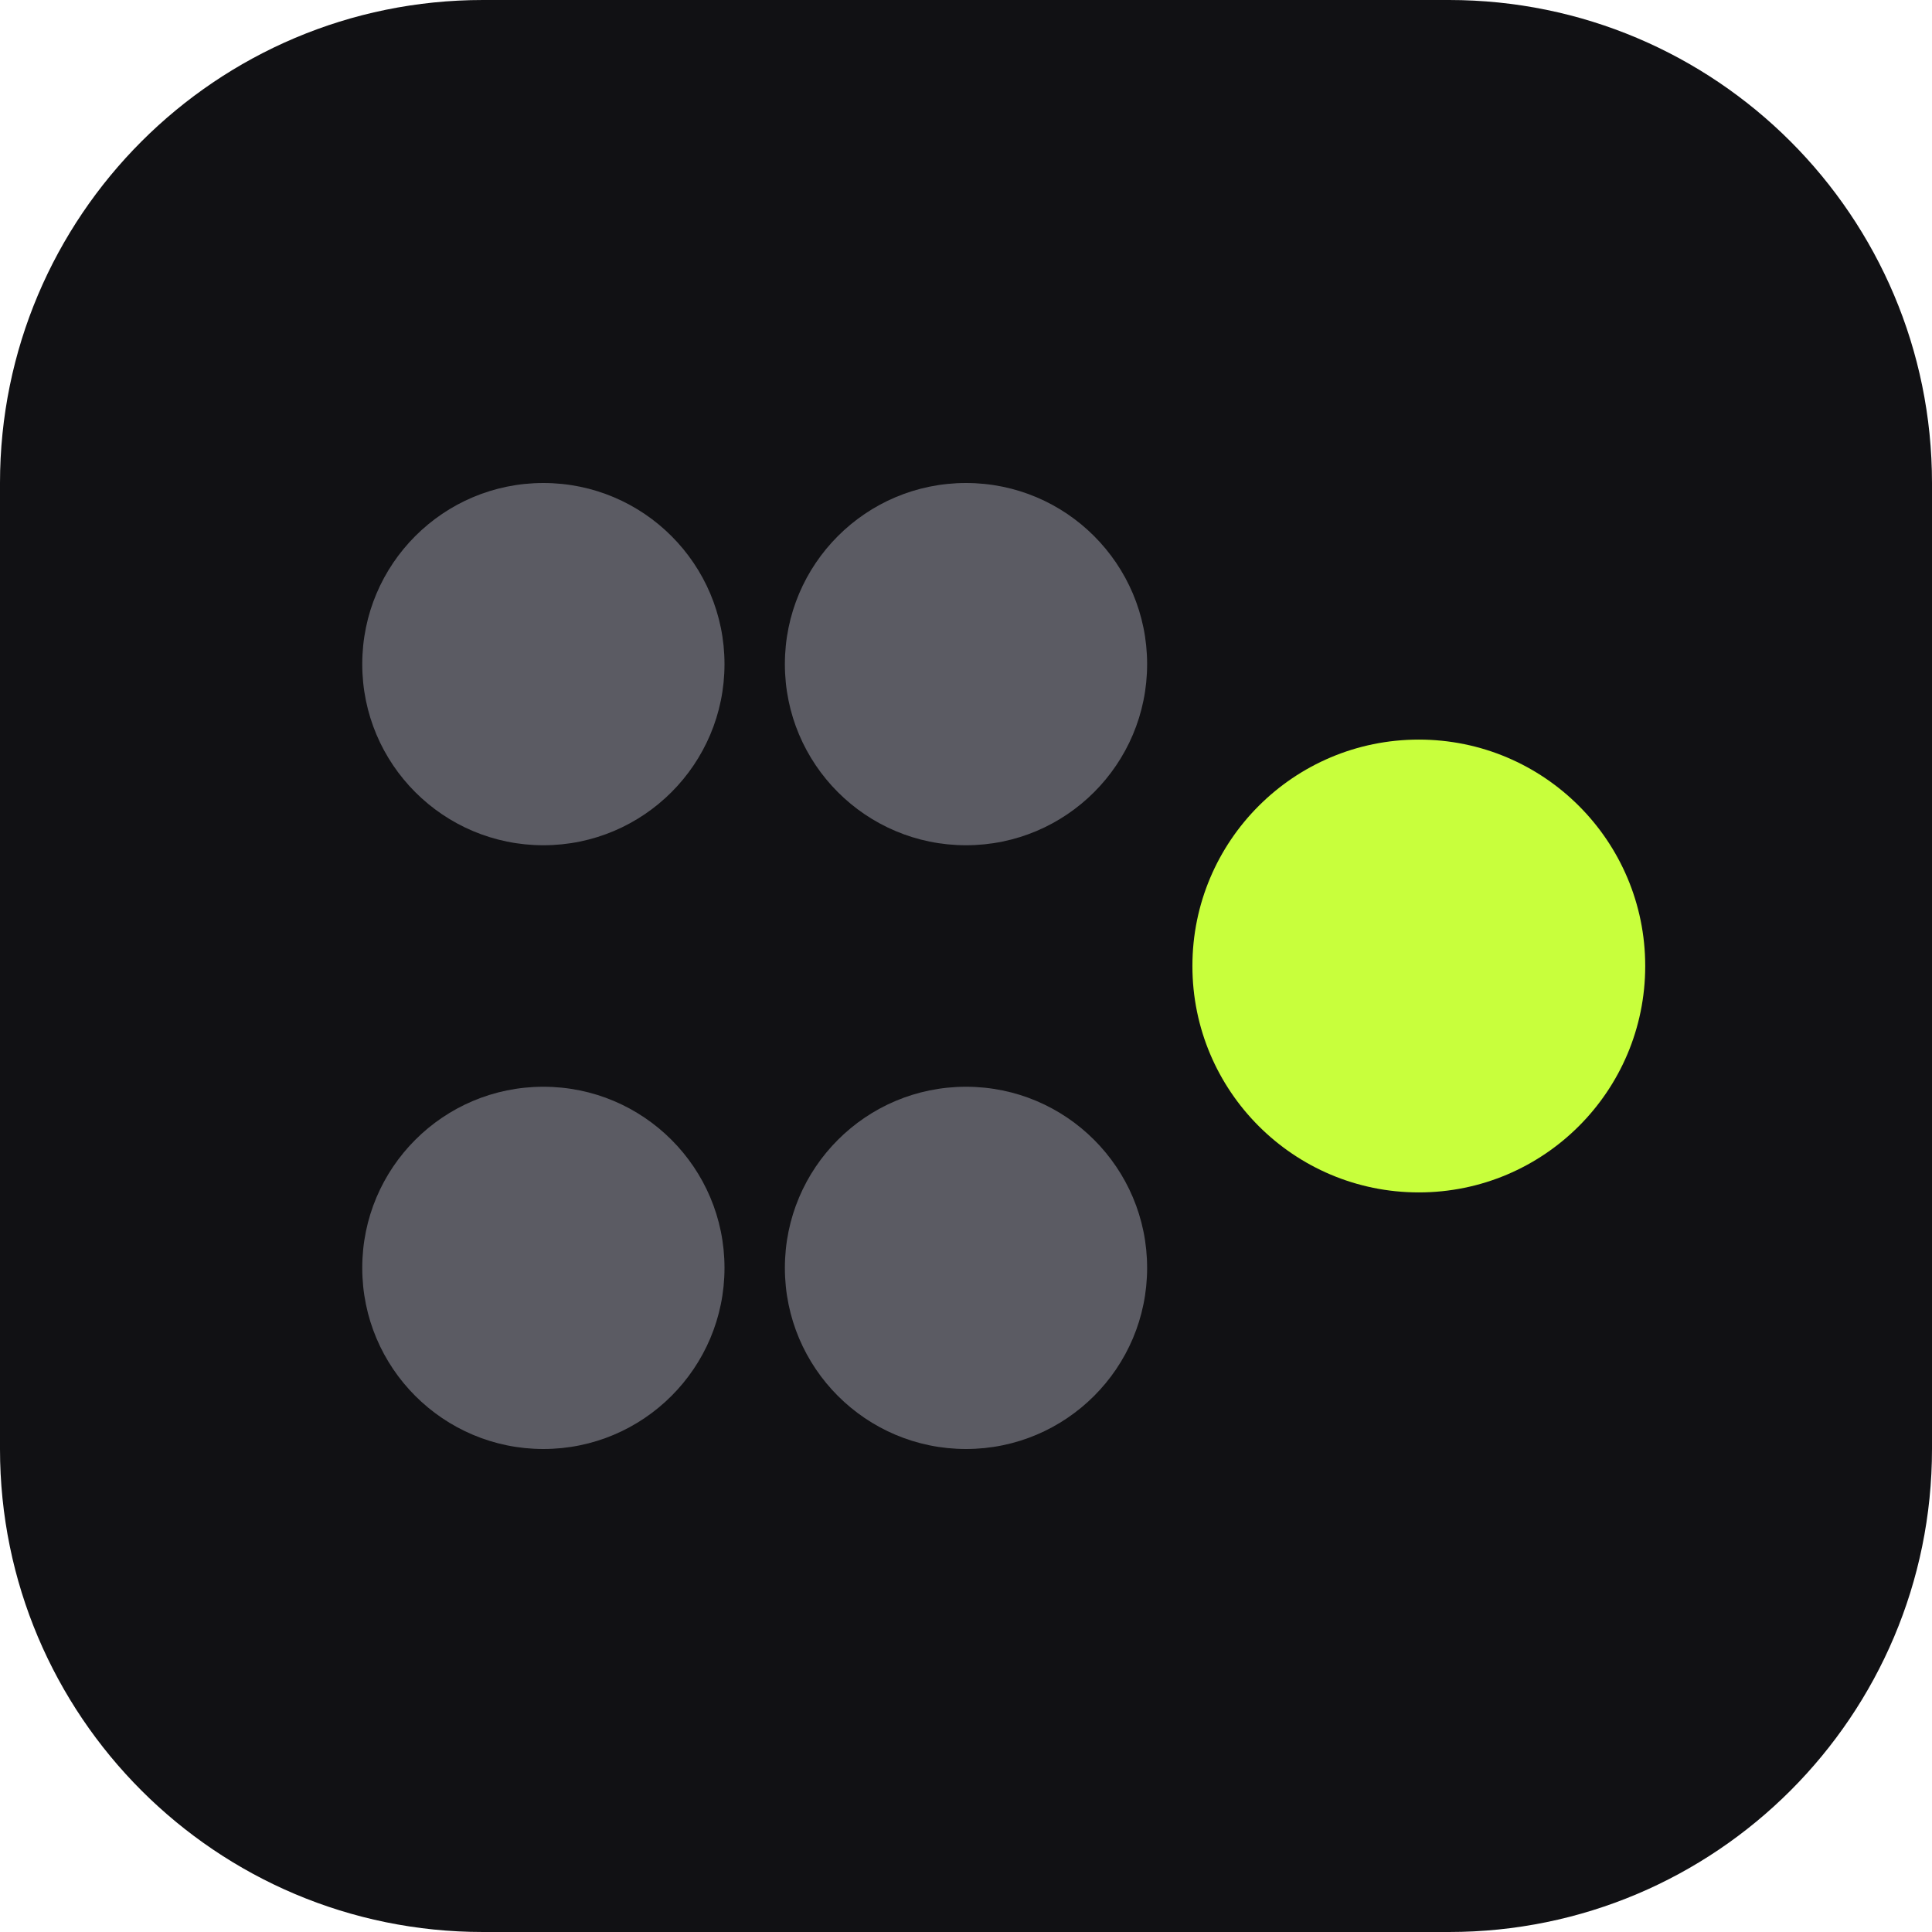
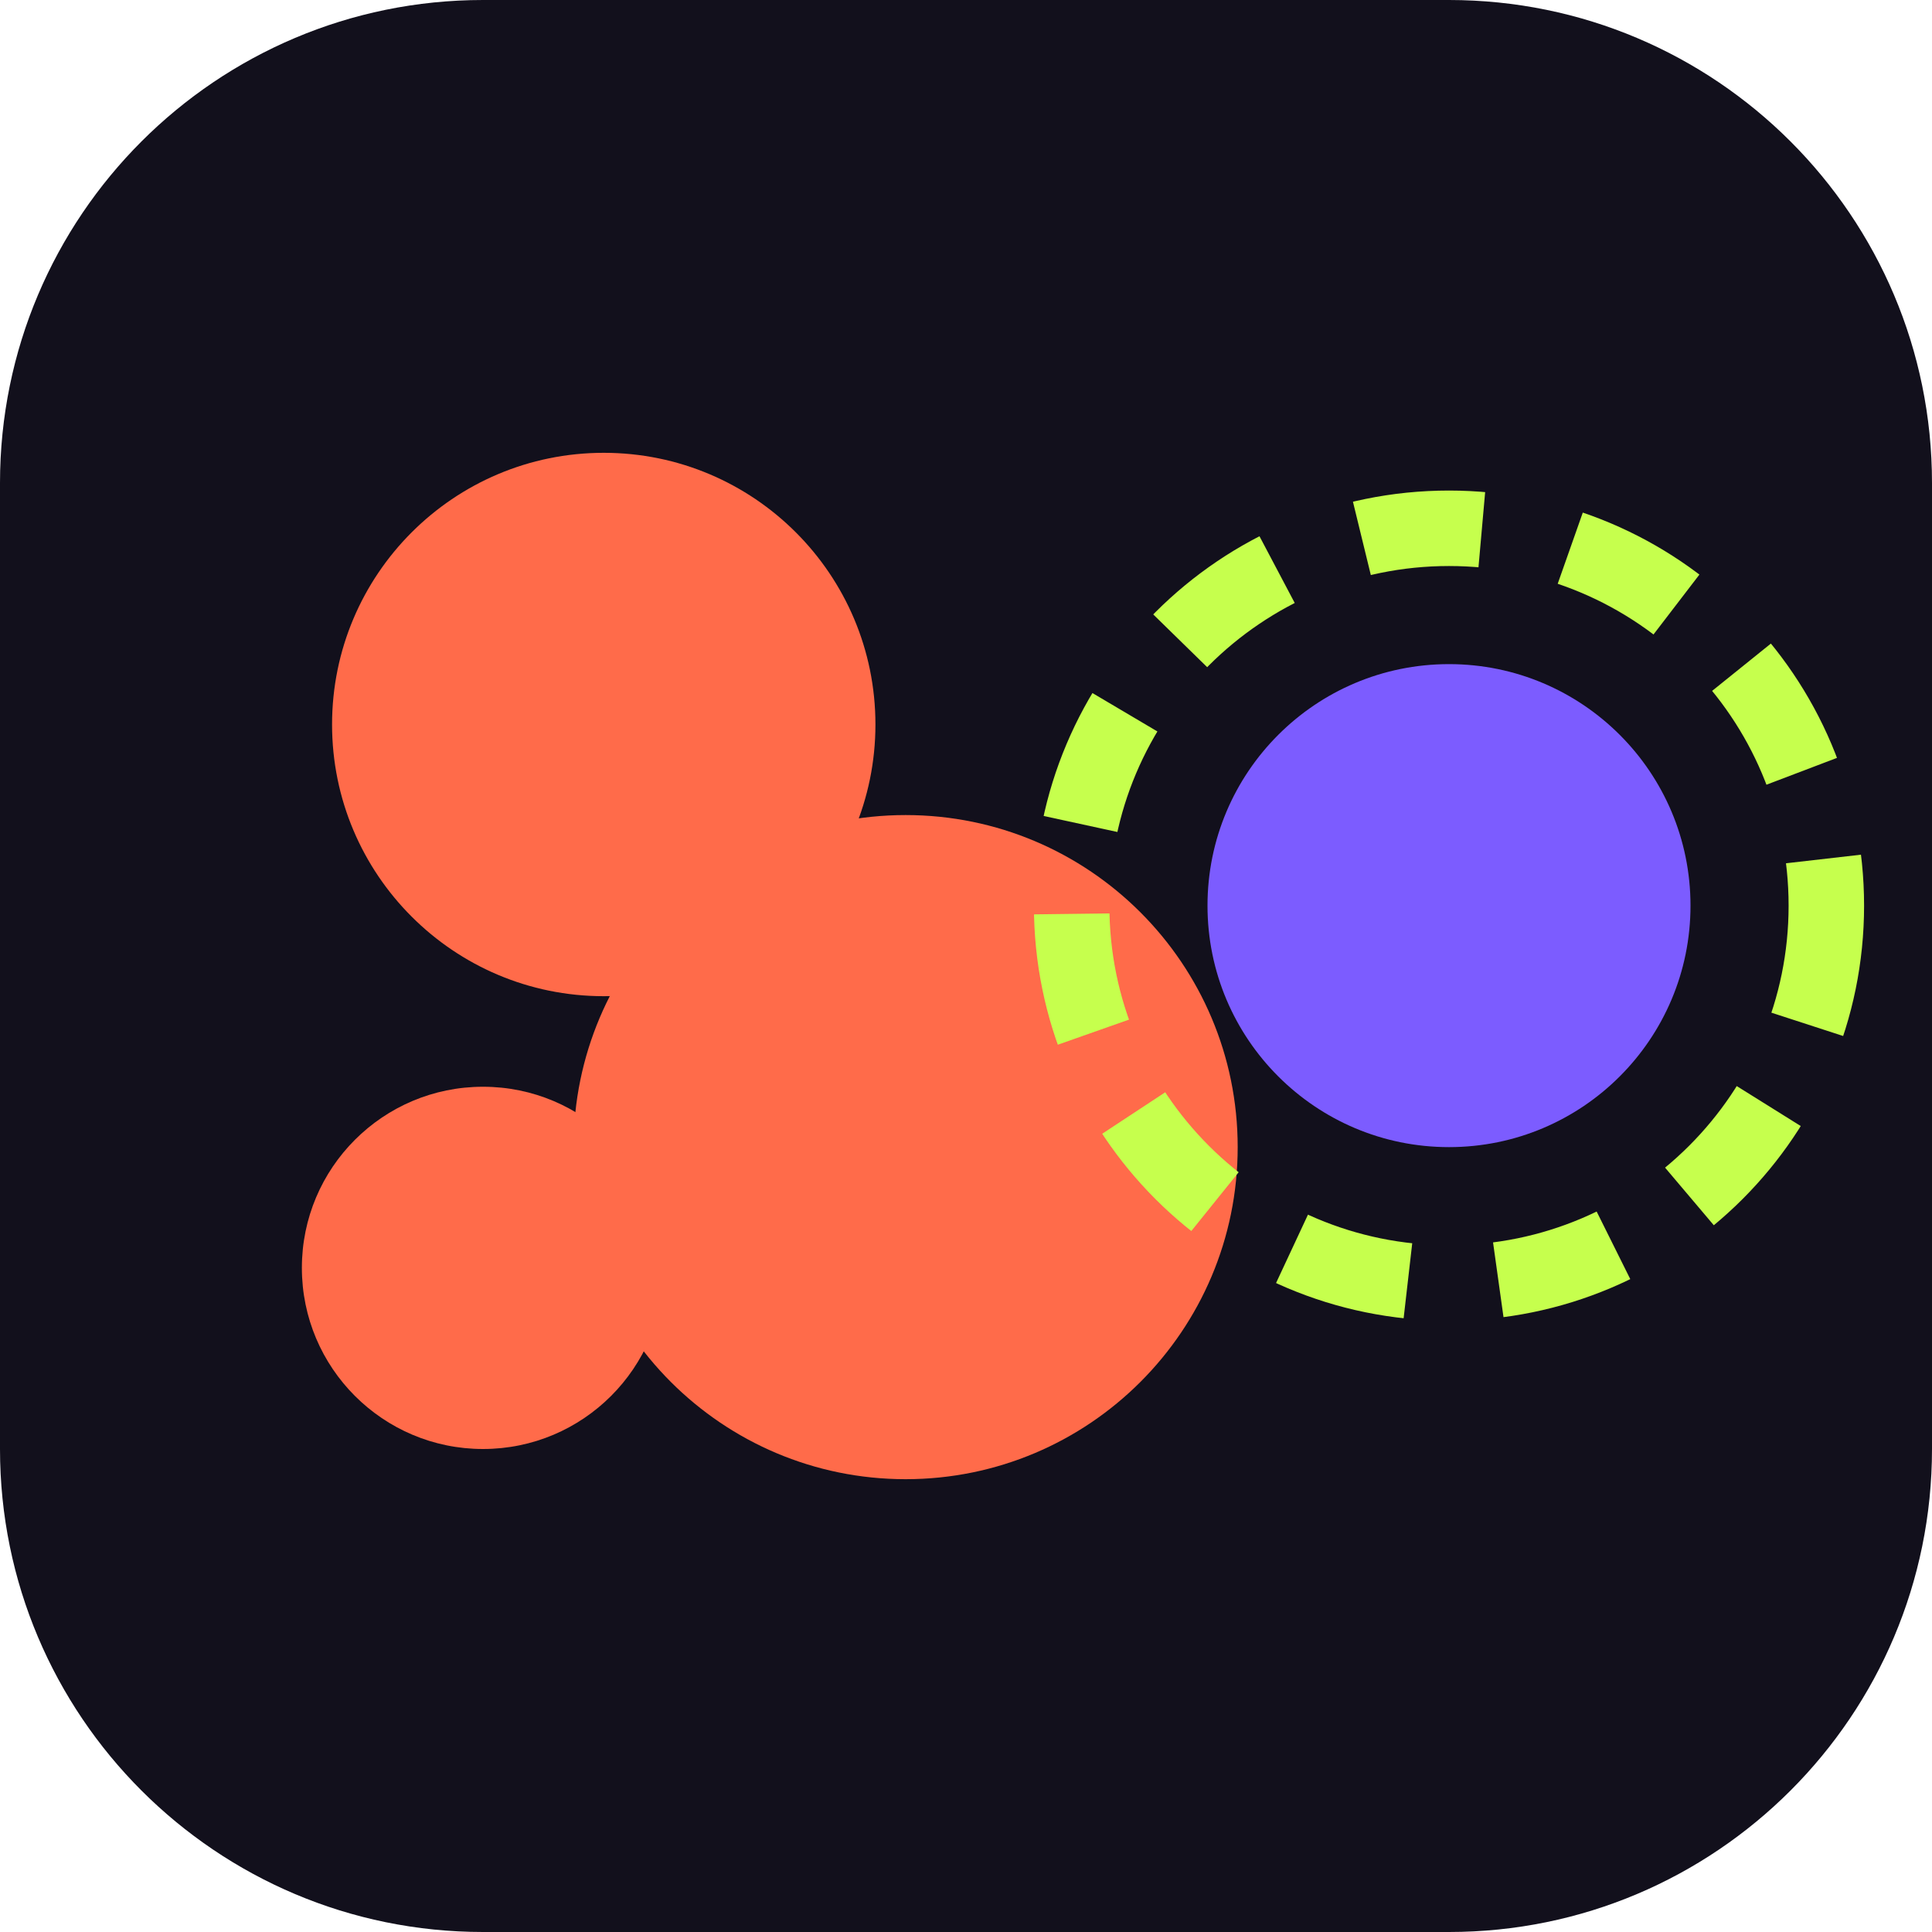
<svg xmlns="http://www.w3.org/2000/svg" viewBox="0 0 64 64">
-   <rect width="64" height="64" rx="16" fill="#111114" />
-   <circle cx="18" cy="22" r="6" fill="#5B5B63" />
-   <circle cx="32" cy="22" r="6" fill="#5B5B63" />
-   <circle cx="18" cy="42" r="6" fill="#5B5B63" />
-   <circle cx="32" cy="42" r="6" fill="#5B5B63" />
-   <circle cx="47" cy="32" r="7.5" fill="#C8FF3C" />
+   <rect width="64" height="64" rx="16" fill="#12101c" />
+   <circle cx="20" cy="24" r="9" fill="#ff6b4a" />
+   <circle cx="30" cy="38" r="11" fill="#ff6b4a" />
+   <circle cx="16" cy="42" r="6" fill="#ff6b4a" />
+   <circle cx="48" cy="30" r="8" fill="#7c5cff" />
+   <circle cx="48" cy="30" r="12.5" fill="none" stroke="#c6ff4d" stroke-width="2.5" stroke-dasharray="4 3" />
</svg>
